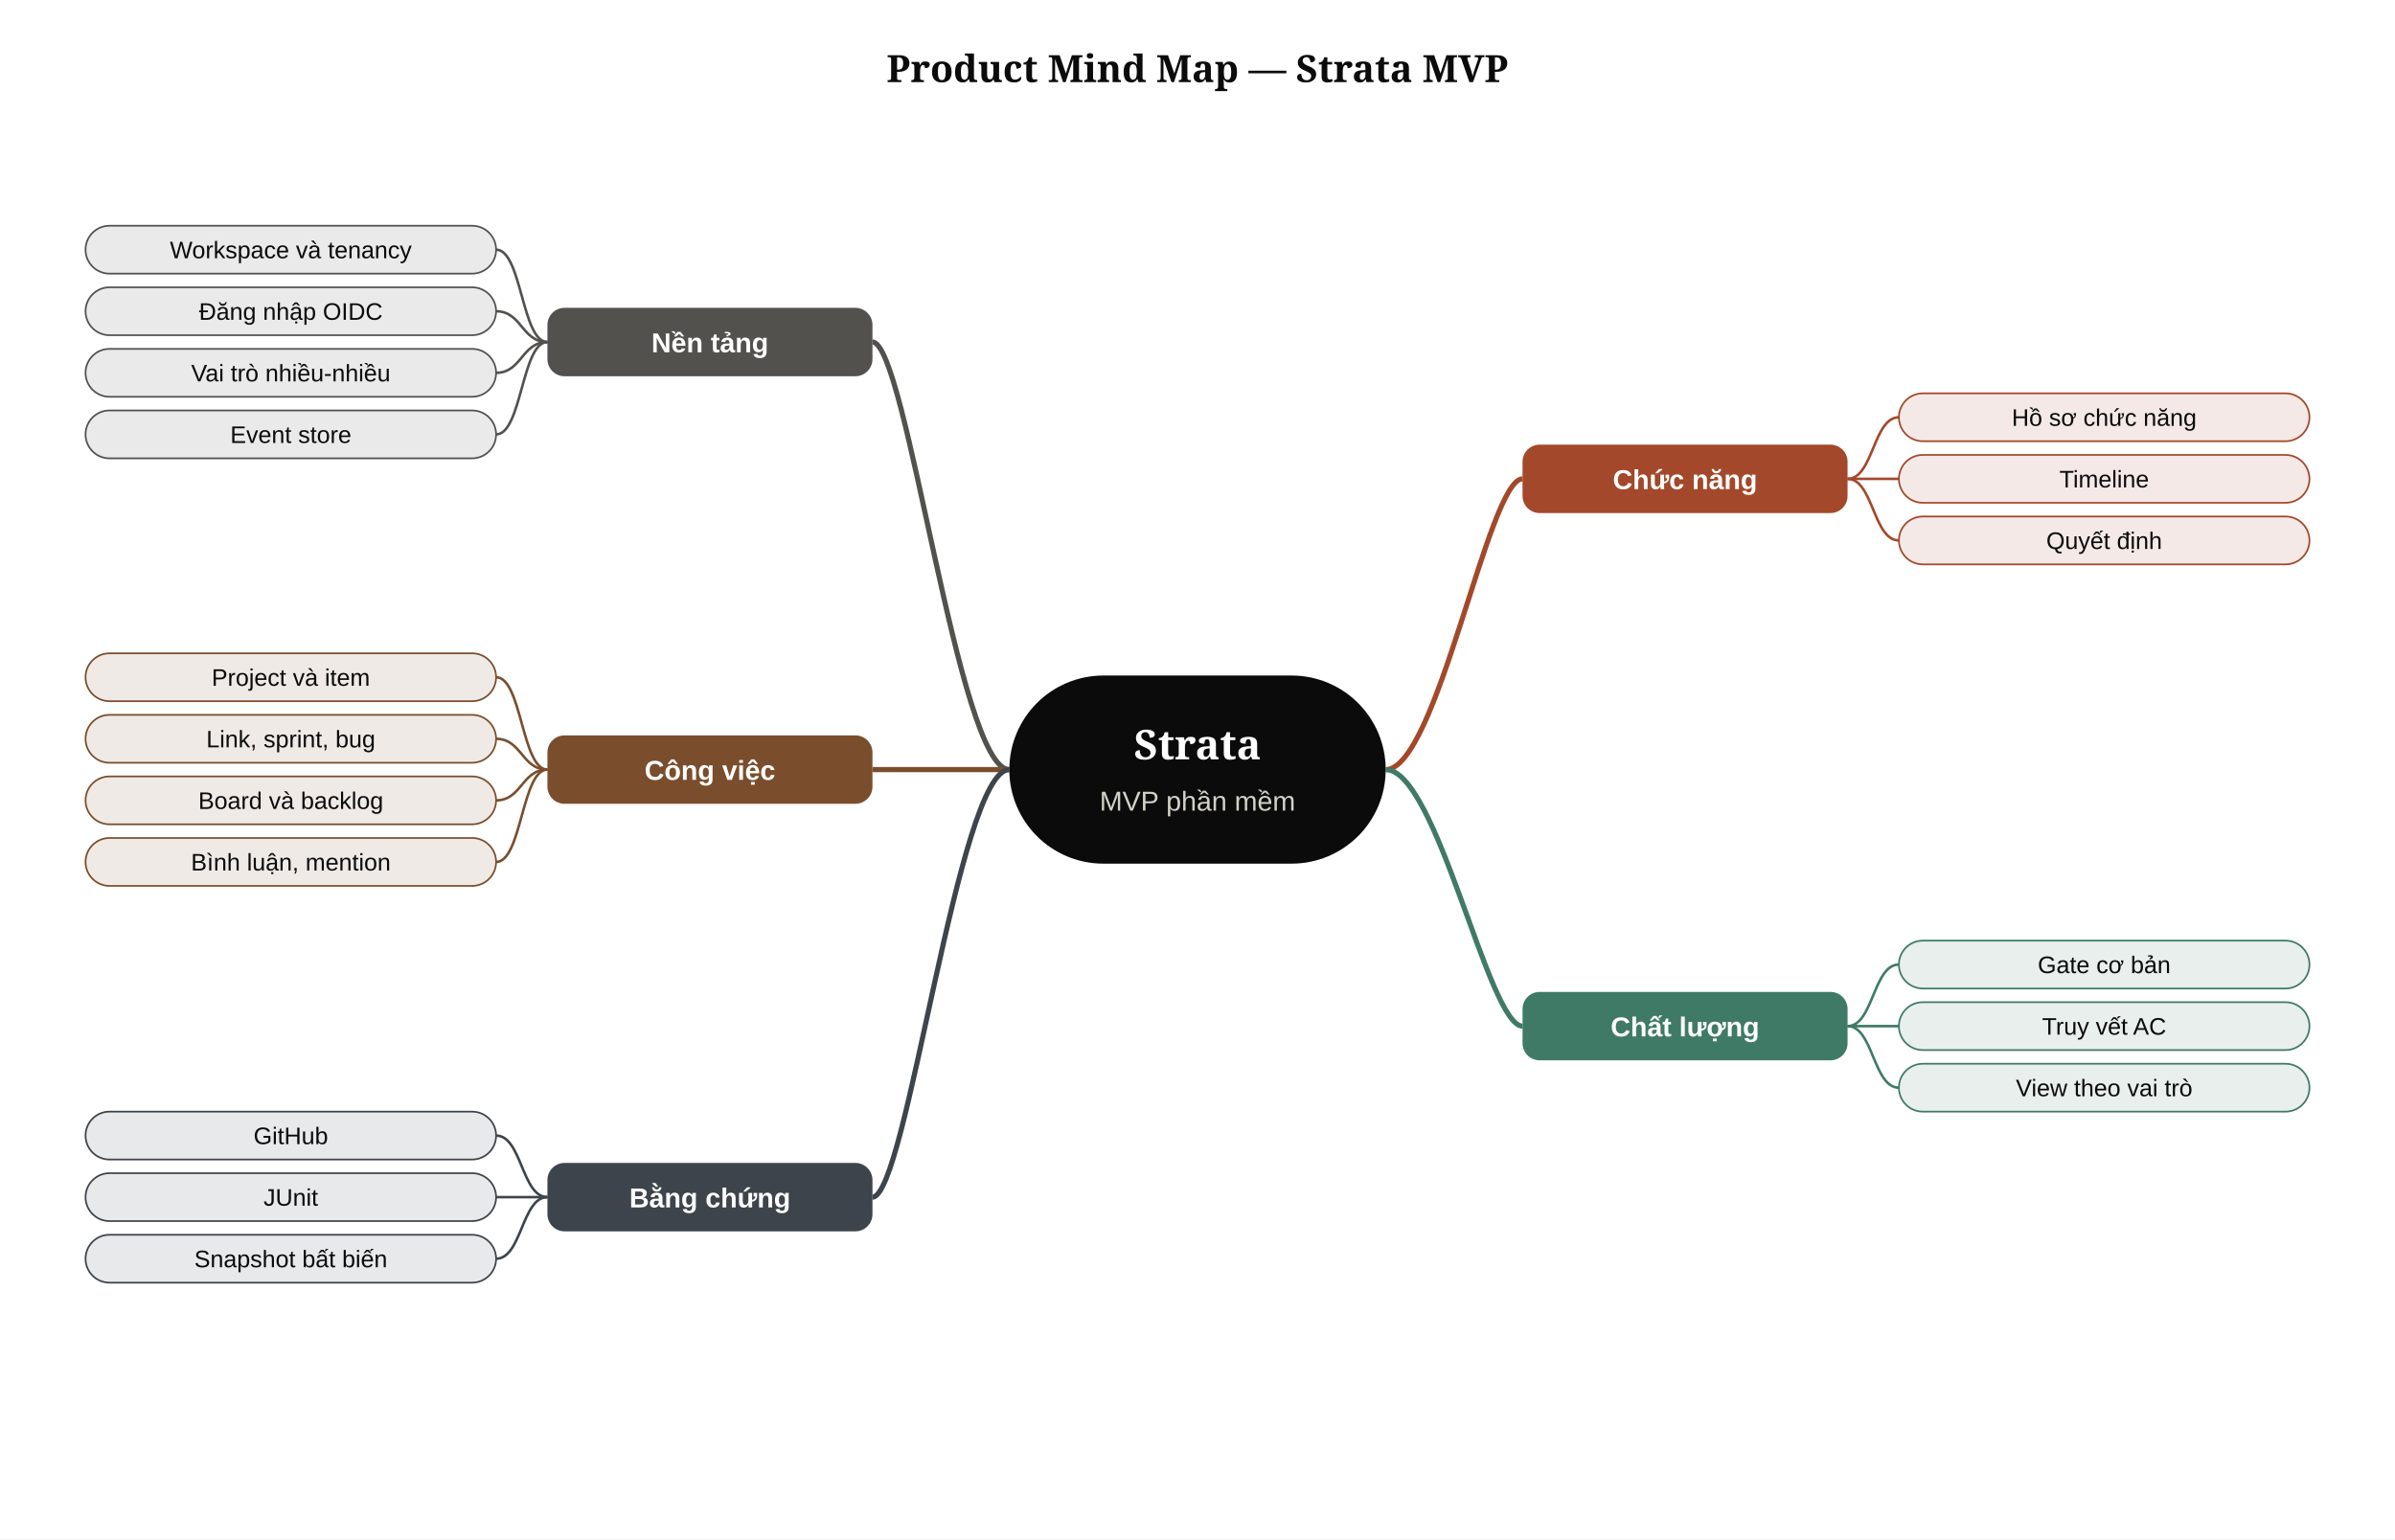
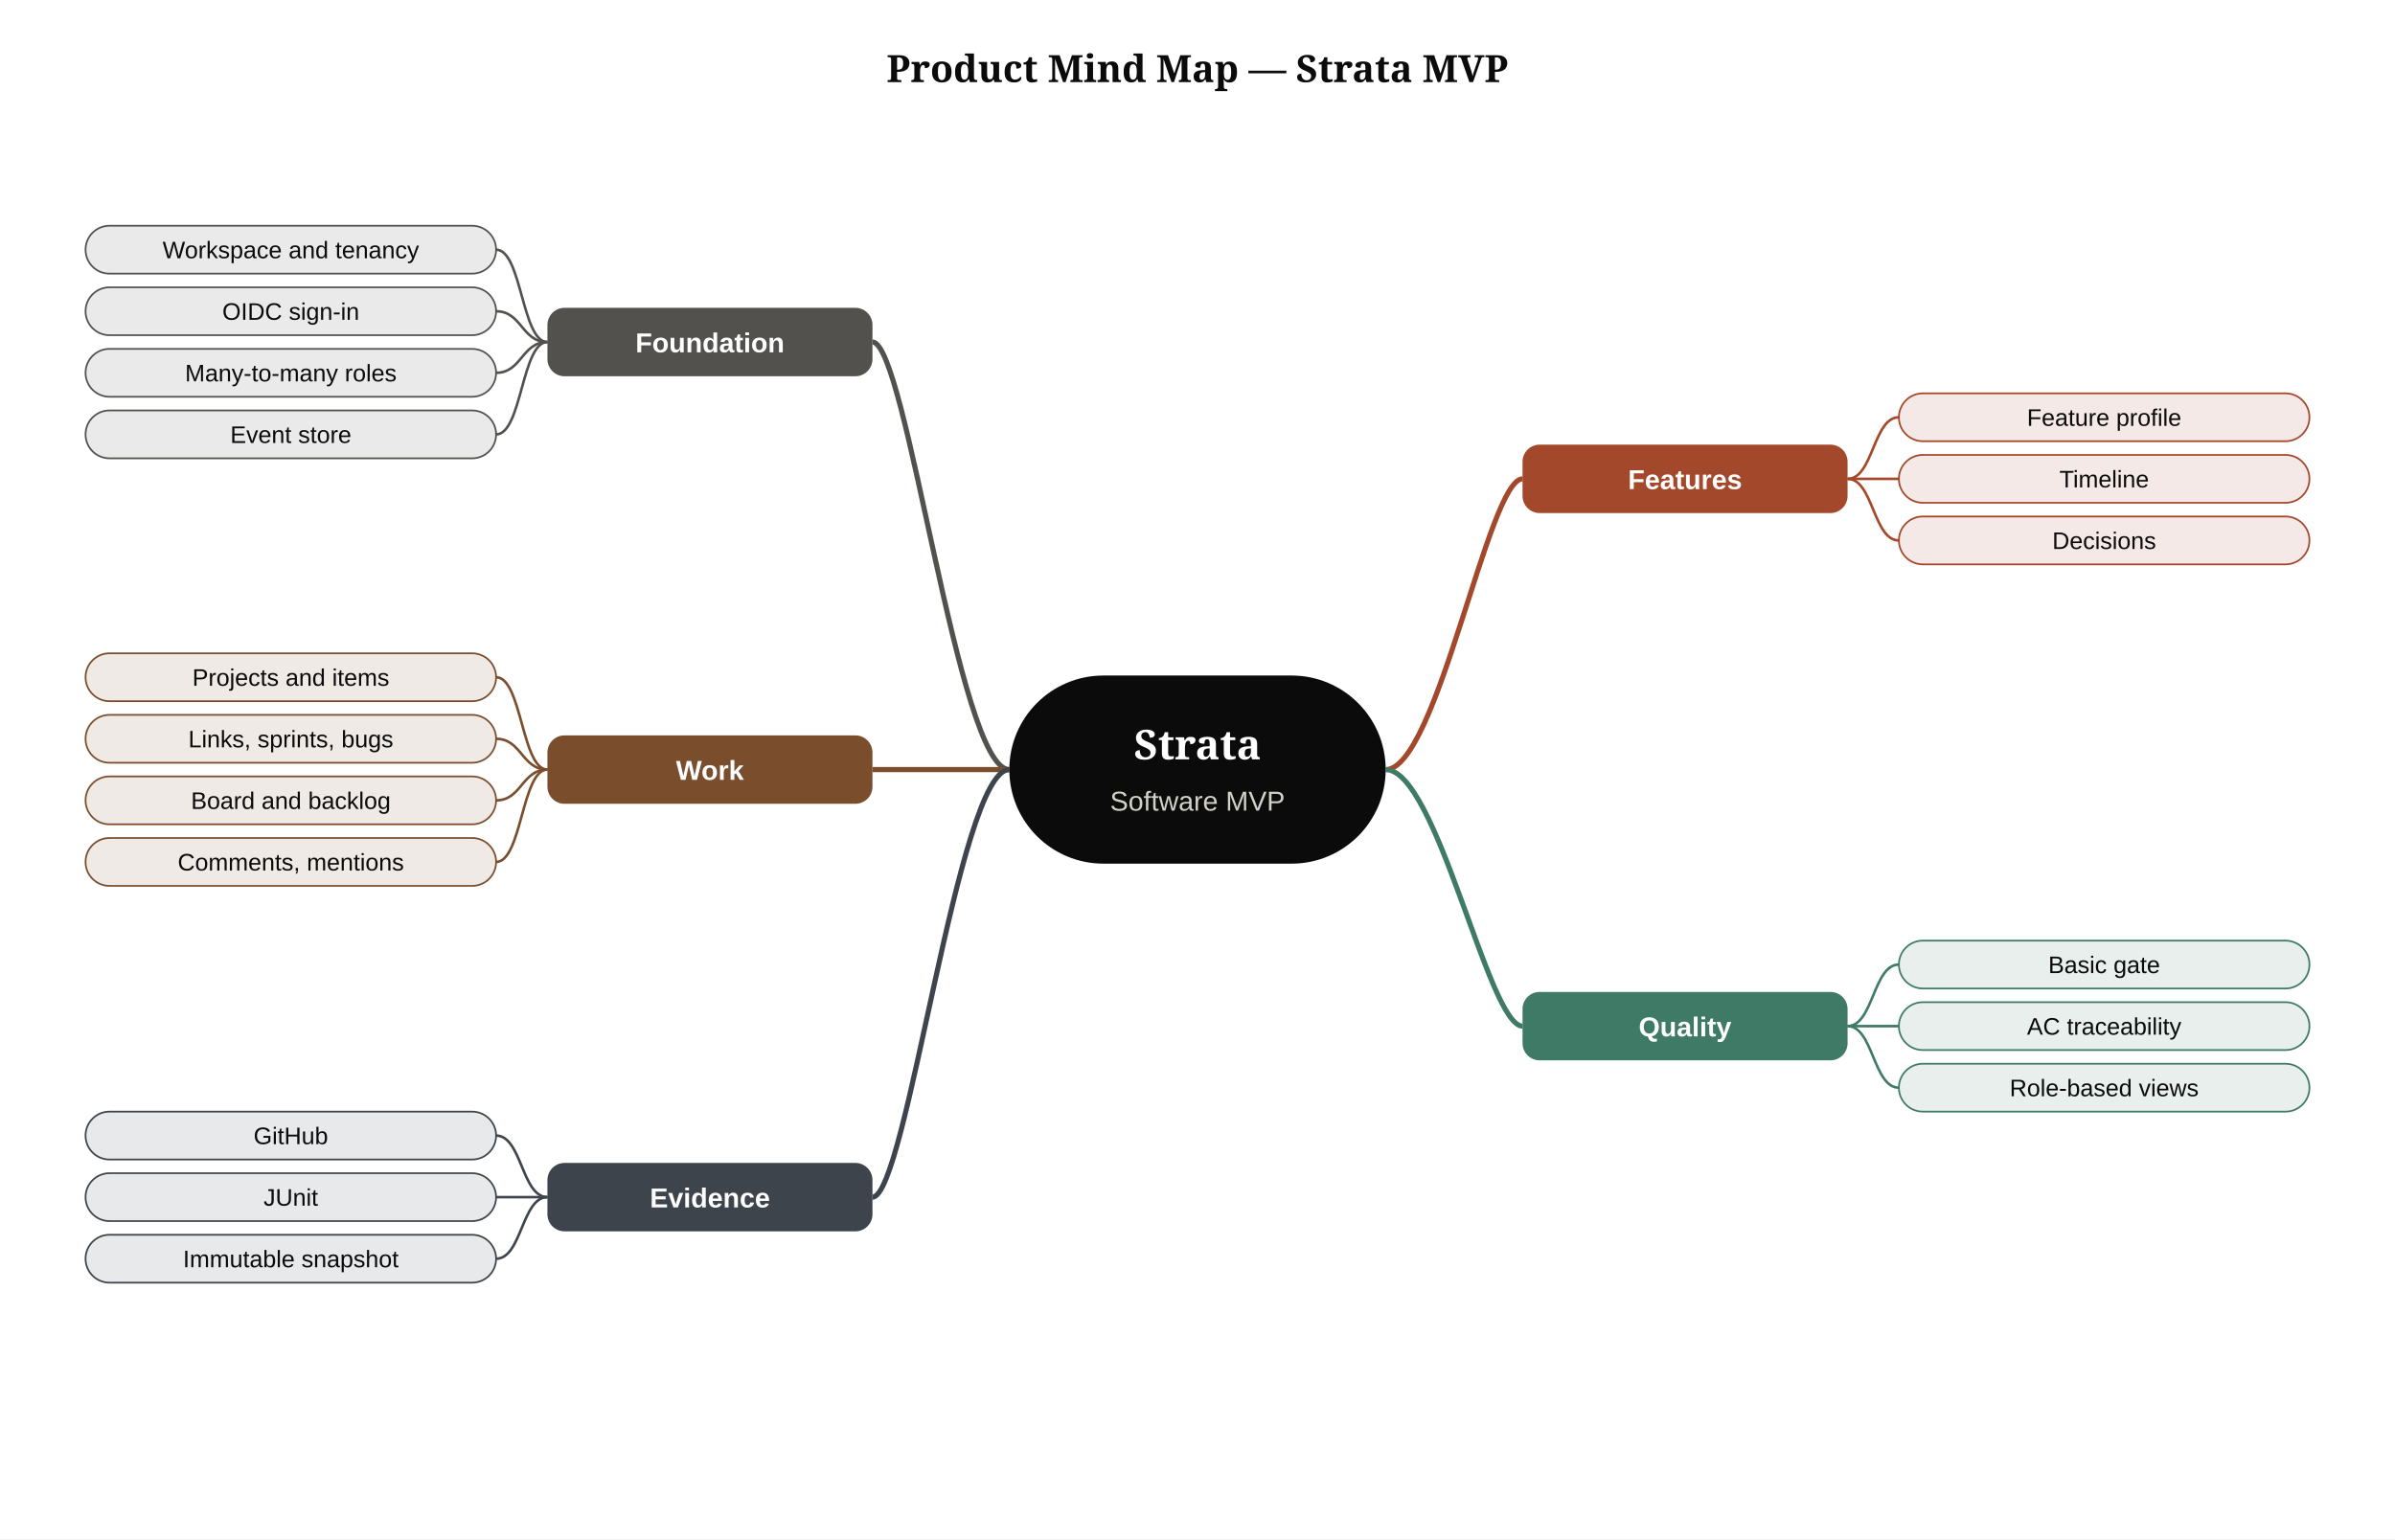
<svg xmlns="http://www.w3.org/2000/svg" width="1400" height="900" viewBox="0 0 1400 900" font-family="IBM Plex Sans, Segoe UI, Arial, sans-serif" role="img" aria-labelledby="title">
  <rect width="1400" height="900" fill="#FFFFFF" />
  <text x="700" y="48" text-anchor="middle" font-size="22" font-weight="700" font-family="EB Garamond, Noto Serif, Times New Roman, serif" fill="#0B0B0B">Product Mind Map — Strata MVP</text>
  <rect x="590" y="395" width="220" height="110" rx="55" fill="#0B0B0B" />
  <text x="700" y="444" text-anchor="middle" font-size="24" font-weight="700" font-family="EB Garamond, Noto Serif, Times New Roman, serif" fill="#FFFFFF">Strata</text>
-   <text x="700" y="474" text-anchor="middle" font-size="16" fill="#D2D1C7">MVP phần mềm</text>
+   <text x="700" y="474" text-anchor="middle" font-size="16" fill="#D2D1C7">Software MVP</text>
  <path d="M 590 450 C 560 450, 530 200, 510 200" fill="none" stroke="#52514E" stroke-width="3" />
  <rect x="320" y="180" width="190" height="40" rx="10" fill="#52514E" />
-   <text x="415" y="206" text-anchor="middle" font-size="16" font-weight="700" fill="#FFFFFF">Nền tảng</text>
+   <text x="415" y="206" text-anchor="middle" font-size="16" font-weight="700" fill="#FFFFFF">Foundation</text>
  <path d="M 320 200 C 305 200, 305 146, 290 146" fill="none" stroke="#52514E" stroke-width="1.5" />
  <rect x="50" y="132" width="240" height="28" rx="14" fill="#52514E" fill-opacity="0.12" stroke="#52514E" stroke-width="1" />
-   <text x="170" y="151" text-anchor="middle" font-size="14" fill="#0B0B0B">Workspace và tenancy</text>
+   <text x="170" y="151" text-anchor="middle" font-size="14" fill="#0B0B0B">Workspace and tenancy</text>
  <path d="M 320 200 C 305 200, 305 182, 290 182" fill="none" stroke="#52514E" stroke-width="1.5" />
  <rect x="50" y="168" width="240" height="28" rx="14" fill="#52514E" fill-opacity="0.12" stroke="#52514E" stroke-width="1" />
-   <text x="170" y="187" text-anchor="middle" font-size="14" fill="#0B0B0B">Đăng nhập OIDC</text>
+   <text x="170" y="187" text-anchor="middle" font-size="14" fill="#0B0B0B">OIDC sign-in</text>
  <path d="M 320 200 C 305 200, 305 218, 290 218" fill="none" stroke="#52514E" stroke-width="1.5" />
  <rect x="50" y="204" width="240" height="28" rx="14" fill="#52514E" fill-opacity="0.12" stroke="#52514E" stroke-width="1" />
-   <text x="170" y="223" text-anchor="middle" font-size="14" fill="#0B0B0B">Vai trò nhiều-nhiều</text>
+   <text x="170" y="223" text-anchor="middle" font-size="14" fill="#0B0B0B">Many-to-many roles</text>
  <path d="M 320 200 C 305 200, 305 254, 290 254" fill="none" stroke="#52514E" stroke-width="1.5" />
  <rect x="50" y="240" width="240" height="28" rx="14" fill="#52514E" fill-opacity="0.12" stroke="#52514E" stroke-width="1" />
  <text x="170" y="259" text-anchor="middle" font-size="14" fill="#0B0B0B">Event store</text>
  <path d="M 590 450 C 560 450, 530 450, 510 450" fill="none" stroke="#7A4E2D" stroke-width="3" />
  <rect x="320" y="430" width="190" height="40" rx="10" fill="#7A4E2D" />
-   <text x="415" y="456" text-anchor="middle" font-size="16" font-weight="700" fill="#FFFFFF">Công việc</text>
+   <text x="415" y="456" text-anchor="middle" font-size="16" font-weight="700" fill="#FFFFFF">Work</text>
  <path d="M 320 450 C 305 450, 305 396, 290 396" fill="none" stroke="#7A4E2D" stroke-width="1.5" />
  <rect x="50" y="382" width="240" height="28" rx="14" fill="#7A4E2D" fill-opacity="0.12" stroke="#7A4E2D" stroke-width="1" />
-   <text x="170" y="401" text-anchor="middle" font-size="14" fill="#0B0B0B">Project và item</text>
+   <text x="170" y="401" text-anchor="middle" font-size="14" fill="#0B0B0B">Projects and items</text>
  <path d="M 320 450 C 305 450, 305 432, 290 432" fill="none" stroke="#7A4E2D" stroke-width="1.5" />
  <rect x="50" y="418" width="240" height="28" rx="14" fill="#7A4E2D" fill-opacity="0.12" stroke="#7A4E2D" stroke-width="1" />
-   <text x="170" y="437" text-anchor="middle" font-size="14" fill="#0B0B0B">Link, sprint, bug</text>
+   <text x="170" y="437" text-anchor="middle" font-size="14" fill="#0B0B0B">Links, sprints, bugs</text>
  <path d="M 320 450 C 305 450, 305 468, 290 468" fill="none" stroke="#7A4E2D" stroke-width="1.5" />
  <rect x="50" y="454" width="240" height="28" rx="14" fill="#7A4E2D" fill-opacity="0.12" stroke="#7A4E2D" stroke-width="1" />
-   <text x="170" y="473" text-anchor="middle" font-size="14" fill="#0B0B0B">Board và backlog</text>
+   <text x="170" y="473" text-anchor="middle" font-size="14" fill="#0B0B0B">Board and backlog</text>
  <path d="M 320 450 C 305 450, 305 504, 290 504" fill="none" stroke="#7A4E2D" stroke-width="1.5" />
  <rect x="50" y="490" width="240" height="28" rx="14" fill="#7A4E2D" fill-opacity="0.12" stroke="#7A4E2D" stroke-width="1" />
-   <text x="170" y="509" text-anchor="middle" font-size="14" fill="#0B0B0B">Bình luận, mention</text>
+   <text x="170" y="509" text-anchor="middle" font-size="14" fill="#0B0B0B">Comments, mentions</text>
  <path d="M 590 450 C 560 450, 530 700, 510 700" fill="none" stroke="#3E444B" stroke-width="3" />
  <rect x="320" y="680" width="190" height="40" rx="10" fill="#3E444B" />
-   <text x="415" y="706" text-anchor="middle" font-size="16" font-weight="700" fill="#FFFFFF">Bằng chứng</text>
+   <text x="415" y="706" text-anchor="middle" font-size="16" font-weight="700" fill="#FFFFFF">Evidence</text>
  <path d="M 320 700 C 305 700, 305 664, 290 664" fill="none" stroke="#3E444B" stroke-width="1.5" />
  <rect x="50" y="650" width="240" height="28" rx="14" fill="#3E444B" fill-opacity="0.12" stroke="#3E444B" stroke-width="1" />
  <text x="170" y="669" text-anchor="middle" font-size="14" fill="#0B0B0B">GitHub</text>
  <path d="M 320 700 C 305 700, 305 700, 290 700" fill="none" stroke="#3E444B" stroke-width="1.5" />
  <rect x="50" y="686" width="240" height="28" rx="14" fill="#3E444B" fill-opacity="0.12" stroke="#3E444B" stroke-width="1" />
  <text x="170" y="705" text-anchor="middle" font-size="14" fill="#0B0B0B">JUnit</text>
  <path d="M 320 700 C 305 700, 305 736, 290 736" fill="none" stroke="#3E444B" stroke-width="1.5" />
  <rect x="50" y="722" width="240" height="28" rx="14" fill="#3E444B" fill-opacity="0.12" stroke="#3E444B" stroke-width="1" />
-   <text x="170" y="741" text-anchor="middle" font-size="14" fill="#0B0B0B">Snapshot bất biến</text>
+   <text x="170" y="741" text-anchor="middle" font-size="14" fill="#0B0B0B">Immutable snapshot</text>
  <path d="M 810 450 C 840 450, 870 280, 890 280" fill="none" stroke="#A3482A" stroke-width="3" />
  <rect x="890" y="260" width="190" height="40" rx="10" fill="#A3482A" />
-   <text x="985" y="286" text-anchor="middle" font-size="16" font-weight="700" fill="#FFFFFF">Chức năng</text>
+   <text x="985" y="286" text-anchor="middle" font-size="16" font-weight="700" fill="#FFFFFF">Features</text>
  <path d="M 1080 280 C 1095 280, 1095 244, 1110 244" fill="none" stroke="#A3482A" stroke-width="1.5" />
  <rect x="1110" y="230" width="240" height="28" rx="14" fill="#A3482A" fill-opacity="0.12" stroke="#A3482A" stroke-width="1" />
-   <text x="1230" y="249" text-anchor="middle" font-size="14" fill="#0B0B0B">Hồ sơ chức năng</text>
+   <text x="1230" y="249" text-anchor="middle" font-size="14" fill="#0B0B0B">Feature profile</text>
  <path d="M 1080 280 C 1095 280, 1095 280, 1110 280" fill="none" stroke="#A3482A" stroke-width="1.5" />
  <rect x="1110" y="266" width="240" height="28" rx="14" fill="#A3482A" fill-opacity="0.12" stroke="#A3482A" stroke-width="1" />
  <text x="1230" y="285" text-anchor="middle" font-size="14" fill="#0B0B0B">Timeline</text>
  <path d="M 1080 280 C 1095 280, 1095 316, 1110 316" fill="none" stroke="#A3482A" stroke-width="1.5" />
  <rect x="1110" y="302" width="240" height="28" rx="14" fill="#A3482A" fill-opacity="0.12" stroke="#A3482A" stroke-width="1" />
-   <text x="1230" y="321" text-anchor="middle" font-size="14" fill="#0B0B0B">Quyết định</text>
+   <text x="1230" y="321" text-anchor="middle" font-size="14" fill="#0B0B0B">Decisions</text>
  <path d="M 810 450 C 840 450, 870 600, 890 600" fill="none" stroke="#3F7A67" stroke-width="3" />
  <rect x="890" y="580" width="190" height="40" rx="10" fill="#3F7A67" />
-   <text x="985" y="606" text-anchor="middle" font-size="16" font-weight="700" fill="#FFFFFF">Chất lượng</text>
+   <text x="985" y="606" text-anchor="middle" font-size="16" font-weight="700" fill="#FFFFFF">Quality</text>
  <path d="M 1080 600 C 1095 600, 1095 564, 1110 564" fill="none" stroke="#3F7A67" stroke-width="1.5" />
  <rect x="1110" y="550" width="240" height="28" rx="14" fill="#3F7A67" fill-opacity="0.12" stroke="#3F7A67" stroke-width="1" />
-   <text x="1230" y="569" text-anchor="middle" font-size="14" fill="#0B0B0B">Gate cơ bản</text>
+   <text x="1230" y="569" text-anchor="middle" font-size="14" fill="#0B0B0B">Basic gate</text>
  <path d="M 1080 600 C 1095 600, 1095 600, 1110 600" fill="none" stroke="#3F7A67" stroke-width="1.5" />
  <rect x="1110" y="586" width="240" height="28" rx="14" fill="#3F7A67" fill-opacity="0.12" stroke="#3F7A67" stroke-width="1" />
-   <text x="1230" y="605" text-anchor="middle" font-size="14" fill="#0B0B0B">Truy vết AC</text>
+   <text x="1230" y="605" text-anchor="middle" font-size="14" fill="#0B0B0B">AC traceability</text>
  <path d="M 1080 600 C 1095 600, 1095 636, 1110 636" fill="none" stroke="#3F7A67" stroke-width="1.5" />
  <rect x="1110" y="622" width="240" height="28" rx="14" fill="#3F7A67" fill-opacity="0.12" stroke="#3F7A67" stroke-width="1" />
-   <text x="1230" y="641" text-anchor="middle" font-size="14" fill="#0B0B0B">View theo vai trò</text>
+   <text x="1230" y="641" text-anchor="middle" font-size="14" fill="#0B0B0B">Role-based views</text>
</svg>
